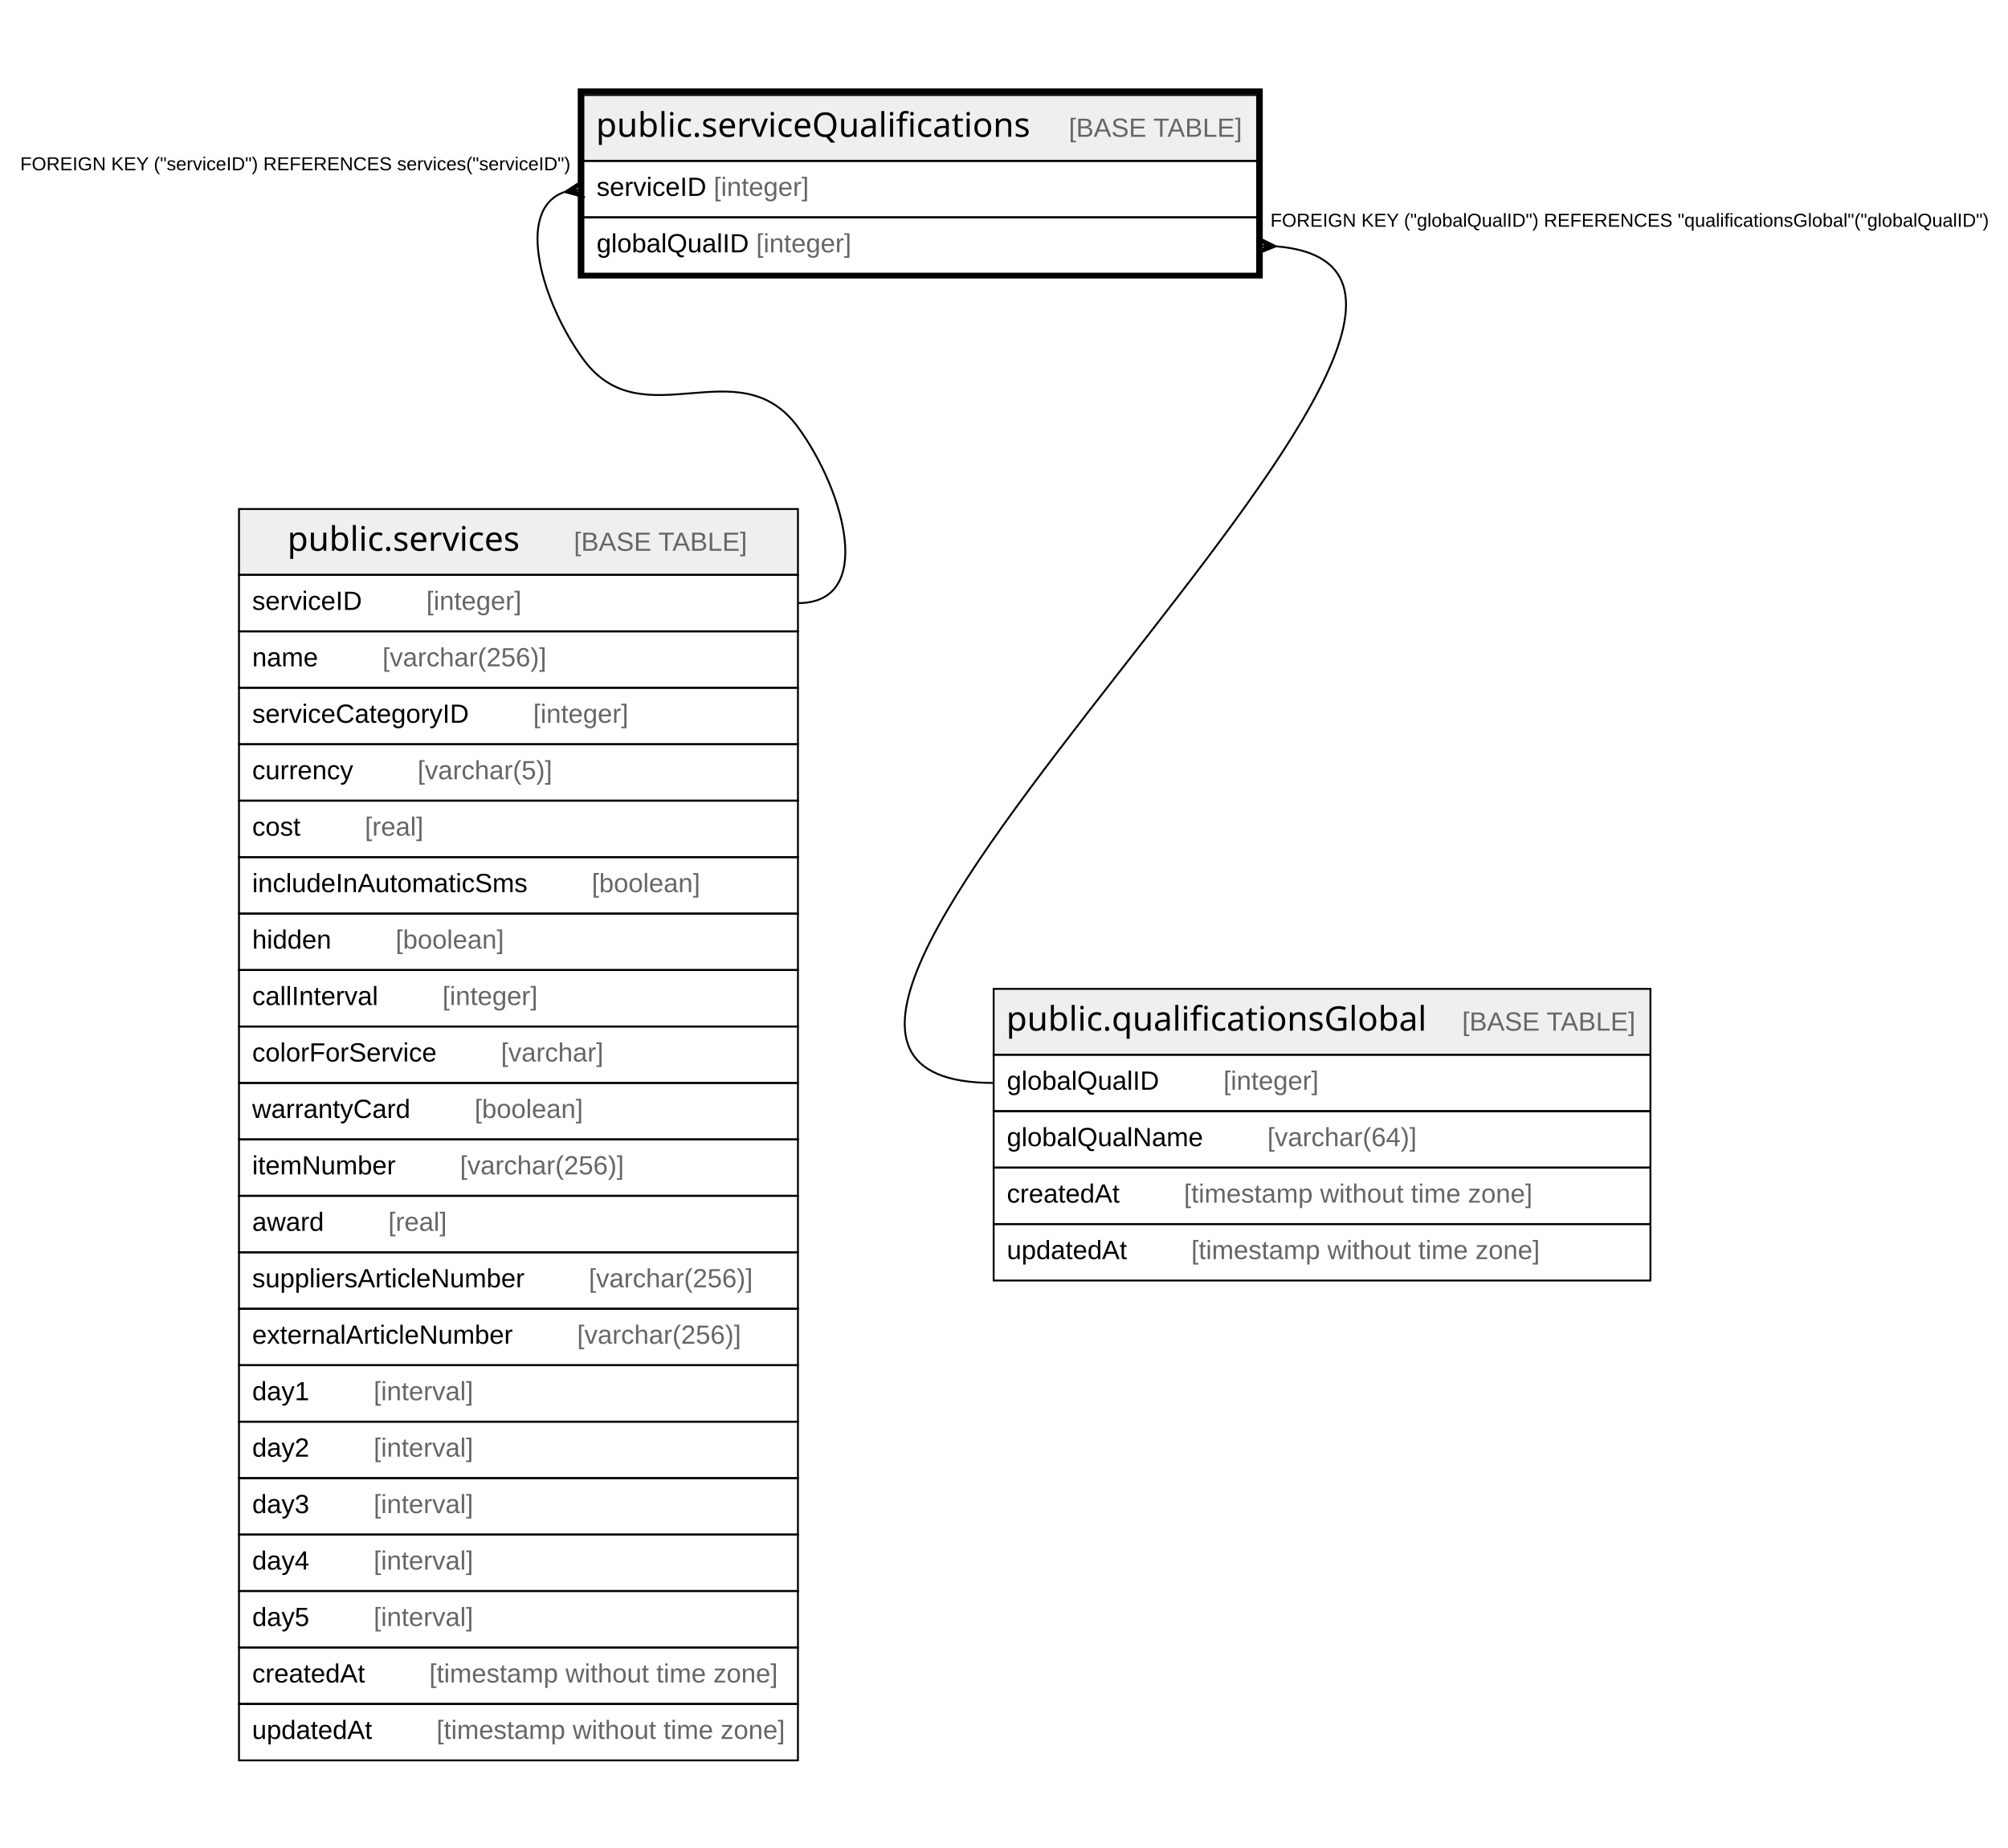
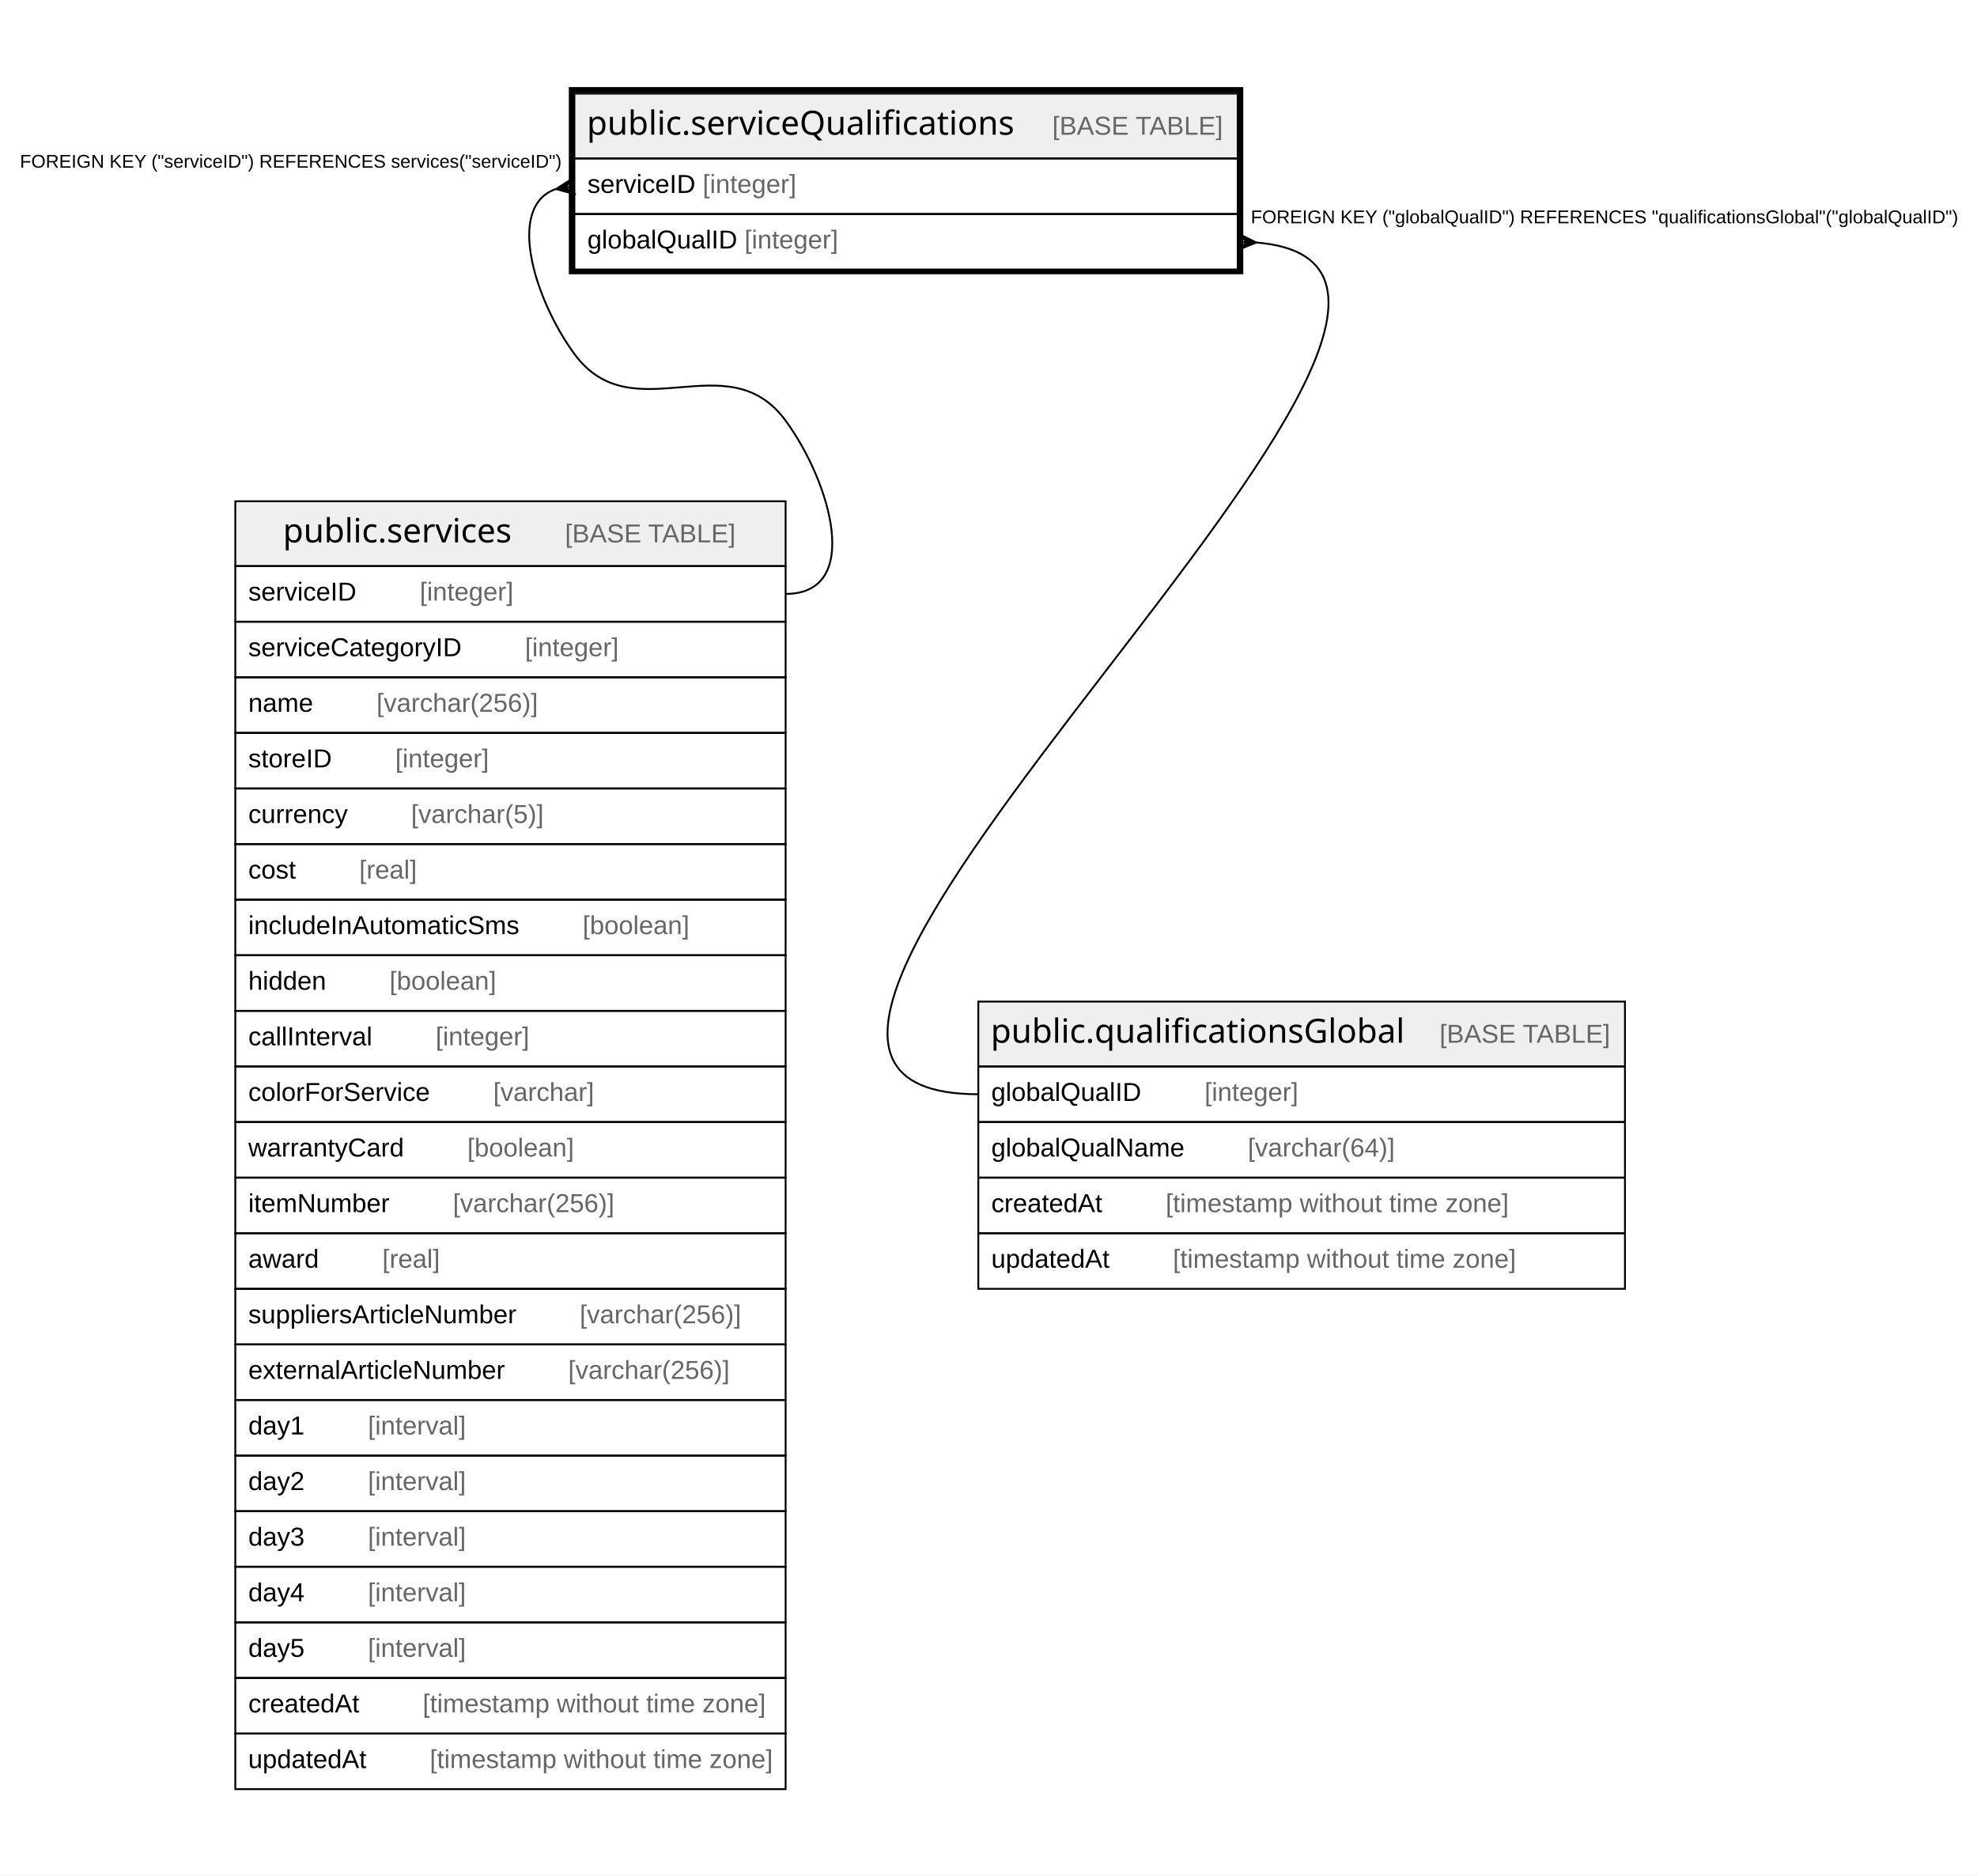
- <svg xmlns="http://www.w3.org/2000/svg" width="1067pt" height="982pt" viewBox="0.00 0.00 1067.00 982.00">
-   <g id="graph0" class="graph" transform="scale(1 1) rotate(0) translate(4 978)">
-     <polygon fill="#ffffff" stroke="transparent" points="-4,4 -4,-978 1063,-978 1063,4 -4,4" />
+ <svg xmlns="http://www.w3.org/2000/svg" width="1067pt" height="1012pt" viewBox="0.00 0.00 1067.00 1012.00">
+   <g id="graph0" class="graph" transform="scale(1 1) rotate(0) translate(4 1008)">
+     <polygon fill="#ffffff" stroke="transparent" points="-4,4 -4,-1008 1063,-1008 1063,4 -4,4" />
    <g id="node1" class="node">
-       <polygon fill="#efefef" stroke="transparent" points="306,-892.5 306,-927.5 664,-927.5 664,-892.5 306,-892.5" />
-       <polygon fill="none" stroke="#000000" points="306,-892.5 306,-927.5 664,-927.5 664,-892.5 306,-892.5" />
-       <text text-anchor="start" x="312.705" y="-905.3" font-family="Arial Bold" font-size="18.00" fill="#000000">public.serviceQualifications</text>
-       <text text-anchor="start" x="529.727" y="-905.3" font-family="Arial" font-size="14.00" fill="#000000">    </text>
-       <text text-anchor="start" x="563.932" y="-905.3" font-family="Arial" font-size="14.00" fill="#666666">[BASE TABLE]</text>
+       <polygon fill="#efefef" stroke="transparent" points="306,-922.5 306,-957.5 664,-957.5 664,-922.5 306,-922.5" />
+       <polygon fill="none" stroke="#000000" points="306,-922.5 306,-957.5 664,-957.5 664,-922.5 306,-922.5" />
+       <text text-anchor="start" x="312.705" y="-935.3" font-family="Arial Bold" font-size="18.00" fill="#000000">public.serviceQualifications</text>
+       <text text-anchor="start" x="529.727" y="-935.3" font-family="Arial" font-size="14.00" fill="#000000">    </text>
+       <text text-anchor="start" x="563.932" y="-935.3" font-family="Arial" font-size="14.00" fill="#666666">[BASE TABLE]</text>
+       <polygon fill="none" stroke="#000000" points="306,-892.5 306,-922.5 664,-922.5 664,-892.5 306,-892.5" />
+       <text text-anchor="start" x="313" y="-903.9" font-family="Arial" font-size="14.00" fill="#000000">serviceID </text>
+       <text text-anchor="start" x="375.22" y="-903.9" font-family="Arial" font-size="14.00" fill="#666666">[integer]</text>
      <polygon fill="none" stroke="#000000" points="306,-862.5 306,-892.5 664,-892.5 664,-862.5 306,-862.5" />
-       <text text-anchor="start" x="313" y="-873.9" font-family="Arial" font-size="14.00" fill="#000000">serviceID </text>
-       <text text-anchor="start" x="375.22" y="-873.9" font-family="Arial" font-size="14.00" fill="#666666">[integer]</text>
-       <polygon fill="none" stroke="#000000" points="306,-832.5 306,-862.5 664,-862.5 664,-832.5 306,-832.5" />
-       <text text-anchor="start" x="313" y="-843.9" font-family="Arial" font-size="14.00" fill="#000000">globalQualID </text>
-       <text text-anchor="start" x="397.794" y="-843.9" font-family="Arial" font-size="14.00" fill="#666666">[integer]</text>
-       <polygon fill="none" stroke="#000000" stroke-width="3" points="304.5,-831.5 304.5,-929.5 665.5,-929.5 665.5,-831.5 304.5,-831.5" />
+       <text text-anchor="start" x="313" y="-873.9" font-family="Arial" font-size="14.00" fill="#000000">globalQualID </text>
+       <text text-anchor="start" x="397.794" y="-873.9" font-family="Arial" font-size="14.00" fill="#666666">[integer]</text>
+       <polygon fill="none" stroke="#000000" stroke-width="3" points="304.5,-861.5 304.5,-959.5 665.5,-959.5 665.5,-861.5 304.5,-861.5" />
    </g>
    <g id="node2" class="node">
-       <polygon fill="#efefef" stroke="transparent" points="123,-672.5 123,-707.5 420,-707.5 420,-672.5 123,-672.5" />
-       <polygon fill="none" stroke="#000000" points="123,-672.5 123,-707.5 420,-707.5 420,-672.5 123,-672.5" />
-       <text text-anchor="start" x="148.712" y="-685.3" font-family="Arial Bold" font-size="18.00" fill="#000000">public.services</text>
-       <text text-anchor="start" x="266.72" y="-685.3" font-family="Arial" font-size="14.00" fill="#000000">    </text>
-       <text text-anchor="start" x="300.925" y="-685.3" font-family="Arial" font-size="14.00" fill="#666666">[BASE TABLE]</text>
+       <polygon fill="#efefef" stroke="transparent" points="123,-702.5 123,-737.5 420,-737.5 420,-702.5 123,-702.5" />
+       <polygon fill="none" stroke="#000000" points="123,-702.5 123,-737.5 420,-737.5 420,-702.5 123,-702.5" />
+       <text text-anchor="start" x="148.712" y="-715.3" font-family="Arial Bold" font-size="18.00" fill="#000000">public.services</text>
+       <text text-anchor="start" x="266.72" y="-715.3" font-family="Arial" font-size="14.00" fill="#000000">    </text>
+       <text text-anchor="start" x="300.925" y="-715.3" font-family="Arial" font-size="14.00" fill="#666666">[BASE TABLE]</text>
+       <polygon fill="none" stroke="#000000" points="123,-672.5 123,-702.5 420,-702.5 420,-672.5 123,-672.5" />
+       <text text-anchor="start" x="130" y="-683.9" font-family="Arial" font-size="14.00" fill="#000000">serviceID    </text>
+       <text text-anchor="start" x="222.534" y="-683.9" font-family="Arial" font-size="14.00" fill="#666666">[integer]</text>
      <polygon fill="none" stroke="#000000" points="123,-642.5 123,-672.5 420,-672.5 420,-642.5 123,-642.5" />
-       <text text-anchor="start" x="130" y="-653.9" font-family="Arial" font-size="14.00" fill="#000000">serviceID    </text>
-       <text text-anchor="start" x="222.534" y="-653.9" font-family="Arial" font-size="14.00" fill="#666666">[integer]</text>
+       <text text-anchor="start" x="130" y="-653.9" font-family="Arial" font-size="14.00" fill="#000000">serviceCategoryID    </text>
+       <text text-anchor="start" x="279.323" y="-653.9" font-family="Arial" font-size="14.00" fill="#666666">[integer]</text>
      <polygon fill="none" stroke="#000000" points="123,-612.5 123,-642.5 420,-642.5 420,-612.5 123,-612.5" />
      <text text-anchor="start" x="130" y="-623.9" font-family="Arial" font-size="14.00" fill="#000000">name    </text>
      <text text-anchor="start" x="199.213" y="-623.9" font-family="Arial" font-size="14.00" fill="#666666">[varchar(256)]</text>
      <polygon fill="none" stroke="#000000" points="123,-582.5 123,-612.5 420,-612.5 420,-582.5 123,-582.5" />
-       <text text-anchor="start" x="130" y="-593.9" font-family="Arial" font-size="14.00" fill="#000000">serviceCategoryID    </text>
-       <text text-anchor="start" x="279.323" y="-593.9" font-family="Arial" font-size="14.00" fill="#666666">[integer]</text>
+       <text text-anchor="start" x="130" y="-593.9" font-family="Arial" font-size="14.00" fill="#000000">storeID    </text>
+       <text text-anchor="start" x="209.318" y="-593.9" font-family="Arial" font-size="14.00" fill="#666666">[integer]</text>
      <polygon fill="none" stroke="#000000" points="123,-552.5 123,-582.5 420,-582.5 420,-552.5 123,-552.5" />
      <text text-anchor="start" x="130" y="-563.9" font-family="Arial" font-size="14.00" fill="#000000">currency    </text>
      <text text-anchor="start" x="217.874" y="-563.9" font-family="Arial" font-size="14.00" fill="#666666">[varchar(5)]</text>
      <polygon fill="none" stroke="#000000" points="123,-522.5 123,-552.5 420,-552.5 420,-522.5 123,-522.5" />
      <text text-anchor="start" x="130" y="-533.9" font-family="Arial" font-size="14.00" fill="#000000">cost    </text>
      <text text-anchor="start" x="189.878" y="-533.9" font-family="Arial" font-size="14.00" fill="#666666">[real]</text>
      <polygon fill="none" stroke="#000000" points="123,-492.5 123,-522.5 420,-522.5 420,-492.5 123,-492.5" />
      <text text-anchor="start" x="130" y="-503.9" font-family="Arial" font-size="14.00" fill="#000000">includeInAutomaticSms    </text>
      <text text-anchor="start" x="310.452" y="-503.9" font-family="Arial" font-size="14.00" fill="#666666">[boolean]</text>
      <polygon fill="none" stroke="#000000" points="123,-462.5 123,-492.5 420,-492.5 420,-462.5 123,-462.5" />
      <text text-anchor="start" x="130" y="-473.9" font-family="Arial" font-size="14.00" fill="#000000">hidden    </text>
      <text text-anchor="start" x="206.224" y="-473.9" font-family="Arial" font-size="14.00" fill="#666666">[boolean]</text>
      <polygon fill="none" stroke="#000000" points="123,-432.5 123,-462.5 420,-462.5 420,-432.5 123,-432.5" />
      <text text-anchor="start" x="130" y="-443.9" font-family="Arial" font-size="14.00" fill="#000000">callInterval    </text>
      <text text-anchor="start" x="231.097" y="-443.9" font-family="Arial" font-size="14.00" fill="#666666">[integer]</text>
      <polygon fill="none" stroke="#000000" points="123,-402.5 123,-432.5 420,-432.5 420,-402.5 123,-402.5" />
      <text text-anchor="start" x="130" y="-413.9" font-family="Arial" font-size="14.00" fill="#000000">colorForService    </text>
      <text text-anchor="start" x="262.202" y="-413.9" font-family="Arial" font-size="14.00" fill="#666666">[varchar]</text>
      <polygon fill="none" stroke="#000000" points="123,-372.5 123,-402.5 420,-402.5 420,-372.5 123,-372.5" />
      <text text-anchor="start" x="130" y="-383.9" font-family="Arial" font-size="14.00" fill="#000000">warrantyCard    </text>
      <text text-anchor="start" x="248.203" y="-383.9" font-family="Arial" font-size="14.00" fill="#666666">[boolean]</text>
      <polygon fill="none" stroke="#000000" points="123,-342.5 123,-372.5 420,-372.5 420,-342.5 123,-342.5" />
      <text text-anchor="start" x="130" y="-353.9" font-family="Arial" font-size="14.00" fill="#000000">itemNumber    </text>
      <text text-anchor="start" x="240.421" y="-353.9" font-family="Arial" font-size="14.00" fill="#666666">[varchar(256)]</text>
      <polygon fill="none" stroke="#000000" points="123,-312.5 123,-342.5 420,-342.5 420,-312.5 123,-312.5" />
      <text text-anchor="start" x="130" y="-323.9" font-family="Arial" font-size="14.00" fill="#000000">award    </text>
      <text text-anchor="start" x="202.32" y="-323.9" font-family="Arial" font-size="14.00" fill="#666666">[real]</text>
      <polygon fill="none" stroke="#000000" points="123,-282.5 123,-312.5 420,-312.5 420,-282.5 123,-282.5" />
      <text text-anchor="start" x="130" y="-293.9" font-family="Arial" font-size="14.00" fill="#000000">suppliersArticleNumber    </text>
      <text text-anchor="start" x="308.868" y="-293.9" font-family="Arial" font-size="14.00" fill="#666666">[varchar(256)]</text>
      <polygon fill="none" stroke="#000000" points="123,-252.5 123,-282.5 420,-282.5 420,-252.5 123,-252.5" />
      <text text-anchor="start" x="130" y="-263.9" font-family="Arial" font-size="14.00" fill="#000000">externalArticleNumber    </text>
      <text text-anchor="start" x="302.652" y="-263.9" font-family="Arial" font-size="14.00" fill="#666666">[varchar(256)]</text>
      <polygon fill="none" stroke="#000000" points="123,-222.5 123,-252.5 420,-252.5 420,-222.5 123,-222.5" />
      <text text-anchor="start" x="130" y="-233.9" font-family="Arial" font-size="14.00" fill="#000000">day1    </text>
      <text text-anchor="start" x="194.553" y="-233.9" font-family="Arial" font-size="14.00" fill="#666666">[interval]</text>
      <polygon fill="none" stroke="#000000" points="123,-192.5 123,-222.5 420,-222.5 420,-192.5 123,-192.5" />
      <text text-anchor="start" x="130" y="-203.9" font-family="Arial" font-size="14.00" fill="#000000">day2    </text>
      <text text-anchor="start" x="194.553" y="-203.9" font-family="Arial" font-size="14.00" fill="#666666">[interval]</text>
      <polygon fill="none" stroke="#000000" points="123,-162.5 123,-192.5 420,-192.5 420,-162.5 123,-162.5" />
      <text text-anchor="start" x="130" y="-173.9" font-family="Arial" font-size="14.00" fill="#000000">day3    </text>
      <text text-anchor="start" x="194.553" y="-173.9" font-family="Arial" font-size="14.00" fill="#666666">[interval]</text>
      <polygon fill="none" stroke="#000000" points="123,-132.5 123,-162.5 420,-162.5 420,-132.5 123,-132.5" />
      <text text-anchor="start" x="130" y="-143.9" font-family="Arial" font-size="14.00" fill="#000000">day4    </text>
      <text text-anchor="start" x="194.553" y="-143.9" font-family="Arial" font-size="14.00" fill="#666666">[interval]</text>
      <polygon fill="none" stroke="#000000" points="123,-102.5 123,-132.5 420,-132.5 420,-102.5 123,-102.5" />
      <text text-anchor="start" x="130" y="-113.9" font-family="Arial" font-size="14.00" fill="#000000">day5    </text>
      <text text-anchor="start" x="194.553" y="-113.9" font-family="Arial" font-size="14.00" fill="#666666">[interval]</text>
      <polygon fill="none" stroke="#000000" points="123,-72.5 123,-102.5 420,-102.5 420,-72.5 123,-72.5" />
      <text text-anchor="start" x="130" y="-83.9" font-family="Arial" font-size="14.00" fill="#000000">createdAt    </text>
      <text text-anchor="start" x="224.114" y="-83.9" font-family="Arial" font-size="14.00" fill="#666666">[timestamp without time zone]</text>
      <polygon fill="none" stroke="#000000" points="123,-42.5 123,-72.5 420,-72.5 420,-42.5 123,-42.5" />
      <text text-anchor="start" x="129.921" y="-53.9" font-family="Arial" font-size="14.00" fill="#000000">updatedAt    </text>
      <text text-anchor="start" x="227.939" y="-53.9" font-family="Arial" font-size="14.00" fill="#666666">[timestamp without time zone]</text>
    </g>
    <g id="edge1" class="edge">
-       <path fill="none" stroke="#000000" d="M295.791,-875.917C269.06,-866.405 284.545,-816.274 306,-787 337.409,-744.144 388.591,-793.856 420,-751 444.565,-717.482 461.556,-657.5 420,-657.5" />
-       <polygon fill="#000000" stroke="#000000" points="296.118,-875.967 305.31,-881.947 301.059,-876.734 306,-877.5 306,-877.5 306,-877.5 301.059,-876.734 306.69,-873.053 296.118,-875.967 296.118,-875.967" />
-       <text text-anchor="start" x="6.744" y="-887.5" font-family="Arial" font-size="10.00" fill="#000000">FOREIGN KEY ("serviceID") REFERENCES services("serviceID")</text>
+       <path fill="none" stroke="#000000" d="M295.791,-905.917C269.06,-896.405 284.545,-846.274 306,-817 337.409,-774.144 388.591,-823.856 420,-781 444.565,-747.482 461.556,-687.5 420,-687.5" />
+       <polygon fill="#000000" stroke="#000000" points="296.118,-905.967 305.31,-911.947 301.059,-906.734 306,-907.5 306,-907.5 306,-907.5 301.059,-906.734 306.69,-903.053 296.118,-905.967 296.118,-905.967" />
+       <text text-anchor="start" x="6.744" y="-917.5" font-family="Arial" font-size="10.00" fill="#000000">FOREIGN KEY ("serviceID") REFERENCES services("serviceID")</text>
    </g>
    <g id="node3" class="node">
-       <polygon fill="#efefef" stroke="transparent" points="524,-417.5 524,-452.5 873,-452.5 873,-417.5 524,-417.5" />
-       <polygon fill="none" stroke="#000000" points="524,-417.5 524,-452.5 873,-452.5 873,-417.5 524,-417.5" />
-       <text text-anchor="start" x="530.698" y="-430.3" font-family="Arial Bold" font-size="18.00" fill="#000000">public.qualificationsGlobal</text>
-       <text text-anchor="start" x="738.734" y="-430.3" font-family="Arial" font-size="14.00" fill="#000000">    </text>
-       <text text-anchor="start" x="772.939" y="-430.3" font-family="Arial" font-size="14.00" fill="#666666">[BASE TABLE]</text>
-       <polygon fill="none" stroke="#000000" points="524,-387.5 524,-417.5 873,-417.5 873,-387.5 524,-387.5" />
-       <text text-anchor="start" x="531" y="-398.9" font-family="Arial" font-size="14.00" fill="#000000">globalQualID    </text>
-       <text text-anchor="start" x="646.108" y="-398.9" font-family="Arial" font-size="14.00" fill="#666666">[integer]</text>
-       <polygon fill="none" stroke="#000000" points="524,-357.5 524,-387.5 873,-387.5 873,-357.5 524,-357.5" />
-       <text text-anchor="start" x="531" y="-368.9" font-family="Arial" font-size="14.00" fill="#000000">globalQualName    </text>
-       <text text-anchor="start" x="669.443" y="-368.9" font-family="Arial" font-size="14.00" fill="#666666">[varchar(64)]</text>
-       <polygon fill="none" stroke="#000000" points="524,-327.5 524,-357.5 873,-357.5 873,-327.5 524,-327.5" />
-       <text text-anchor="start" x="531" y="-338.9" font-family="Arial" font-size="14.00" fill="#000000">createdAt    </text>
-       <text text-anchor="start" x="625.114" y="-338.9" font-family="Arial" font-size="14.00" fill="#666666">[timestamp without time zone]</text>
-       <polygon fill="none" stroke="#000000" points="524,-297.5 524,-327.5 873,-327.5 873,-297.5 524,-297.5" />
-       <text text-anchor="start" x="531" y="-308.9" font-family="Arial" font-size="14.00" fill="#000000">updatedAt    </text>
-       <text text-anchor="start" x="629.018" y="-308.9" font-family="Arial" font-size="14.00" fill="#666666">[timestamp without time zone]</text>
+       <polygon fill="#efefef" stroke="transparent" points="524,-432.5 524,-467.5 873,-467.5 873,-432.5 524,-432.5" />
+       <polygon fill="none" stroke="#000000" points="524,-432.5 524,-467.5 873,-467.5 873,-432.5 524,-432.5" />
+       <text text-anchor="start" x="530.698" y="-445.3" font-family="Arial Bold" font-size="18.00" fill="#000000">public.qualificationsGlobal</text>
+       <text text-anchor="start" x="738.734" y="-445.3" font-family="Arial" font-size="14.00" fill="#000000">    </text>
+       <text text-anchor="start" x="772.939" y="-445.3" font-family="Arial" font-size="14.00" fill="#666666">[BASE TABLE]</text>
+       <polygon fill="none" stroke="#000000" points="524,-402.5 524,-432.5 873,-432.5 873,-402.5 524,-402.5" />
+       <text text-anchor="start" x="531" y="-413.9" font-family="Arial" font-size="14.00" fill="#000000">globalQualID    </text>
+       <text text-anchor="start" x="646.108" y="-413.9" font-family="Arial" font-size="14.00" fill="#666666">[integer]</text>
+       <polygon fill="none" stroke="#000000" points="524,-372.5 524,-402.5 873,-402.5 873,-372.5 524,-372.5" />
+       <text text-anchor="start" x="531" y="-383.9" font-family="Arial" font-size="14.00" fill="#000000">globalQualName    </text>
+       <text text-anchor="start" x="669.443" y="-383.9" font-family="Arial" font-size="14.00" fill="#666666">[varchar(64)]</text>
+       <polygon fill="none" stroke="#000000" points="524,-342.5 524,-372.5 873,-372.5 873,-342.5 524,-342.5" />
+       <text text-anchor="start" x="531" y="-353.9" font-family="Arial" font-size="14.00" fill="#000000">createdAt    </text>
+       <text text-anchor="start" x="625.114" y="-353.9" font-family="Arial" font-size="14.00" fill="#666666">[timestamp without time zone]</text>
+       <polygon fill="none" stroke="#000000" points="524,-312.5 524,-342.5 873,-342.5 873,-312.5 524,-312.5" />
+       <text text-anchor="start" x="531" y="-323.9" font-family="Arial" font-size="14.00" fill="#000000">updatedAt    </text>
+       <text text-anchor="start" x="629.018" y="-323.9" font-family="Arial" font-size="14.00" fill="#666666">[timestamp without time zone]</text>
    </g>
    <g id="edge2" class="edge">
-       <path fill="none" stroke="#000000" d="M674.236,-847.092C852.07,-831.993 320.31,-402.5 524,-402.5" />
-       <polygon fill="#000000" stroke="#000000" points="673.992,-847.102 663.821,-843.004 668.996,-847.301 664,-847.5 664,-847.5 664,-847.5 668.996,-847.301 664.179,-851.996 673.992,-847.102 673.992,-847.102" />
-       <text text-anchor="start" x="671.063" y="-857.5" font-family="Arial" font-size="10.00" fill="#000000">FOREIGN KEY ("globalQualID") REFERENCES "qualificationsGlobal"("globalQualID")</text>
+       <path fill="none" stroke="#000000" d="M674.005,-877.124C859.079,-862.353 313.844,-417.5 524,-417.5" />
+       <polygon fill="#000000" stroke="#000000" points="673.993,-877.124 663.831,-873.003 668.996,-877.312 664,-877.5 664,-877.5 664,-877.5 668.996,-877.312 664.169,-881.997 673.993,-877.124 673.993,-877.124" />
+       <text text-anchor="start" x="671.063" y="-887.5" font-family="Arial" font-size="10.00" fill="#000000">FOREIGN KEY ("globalQualID") REFERENCES "qualificationsGlobal"("globalQualID")</text>
    </g>
  </g>
</svg>
